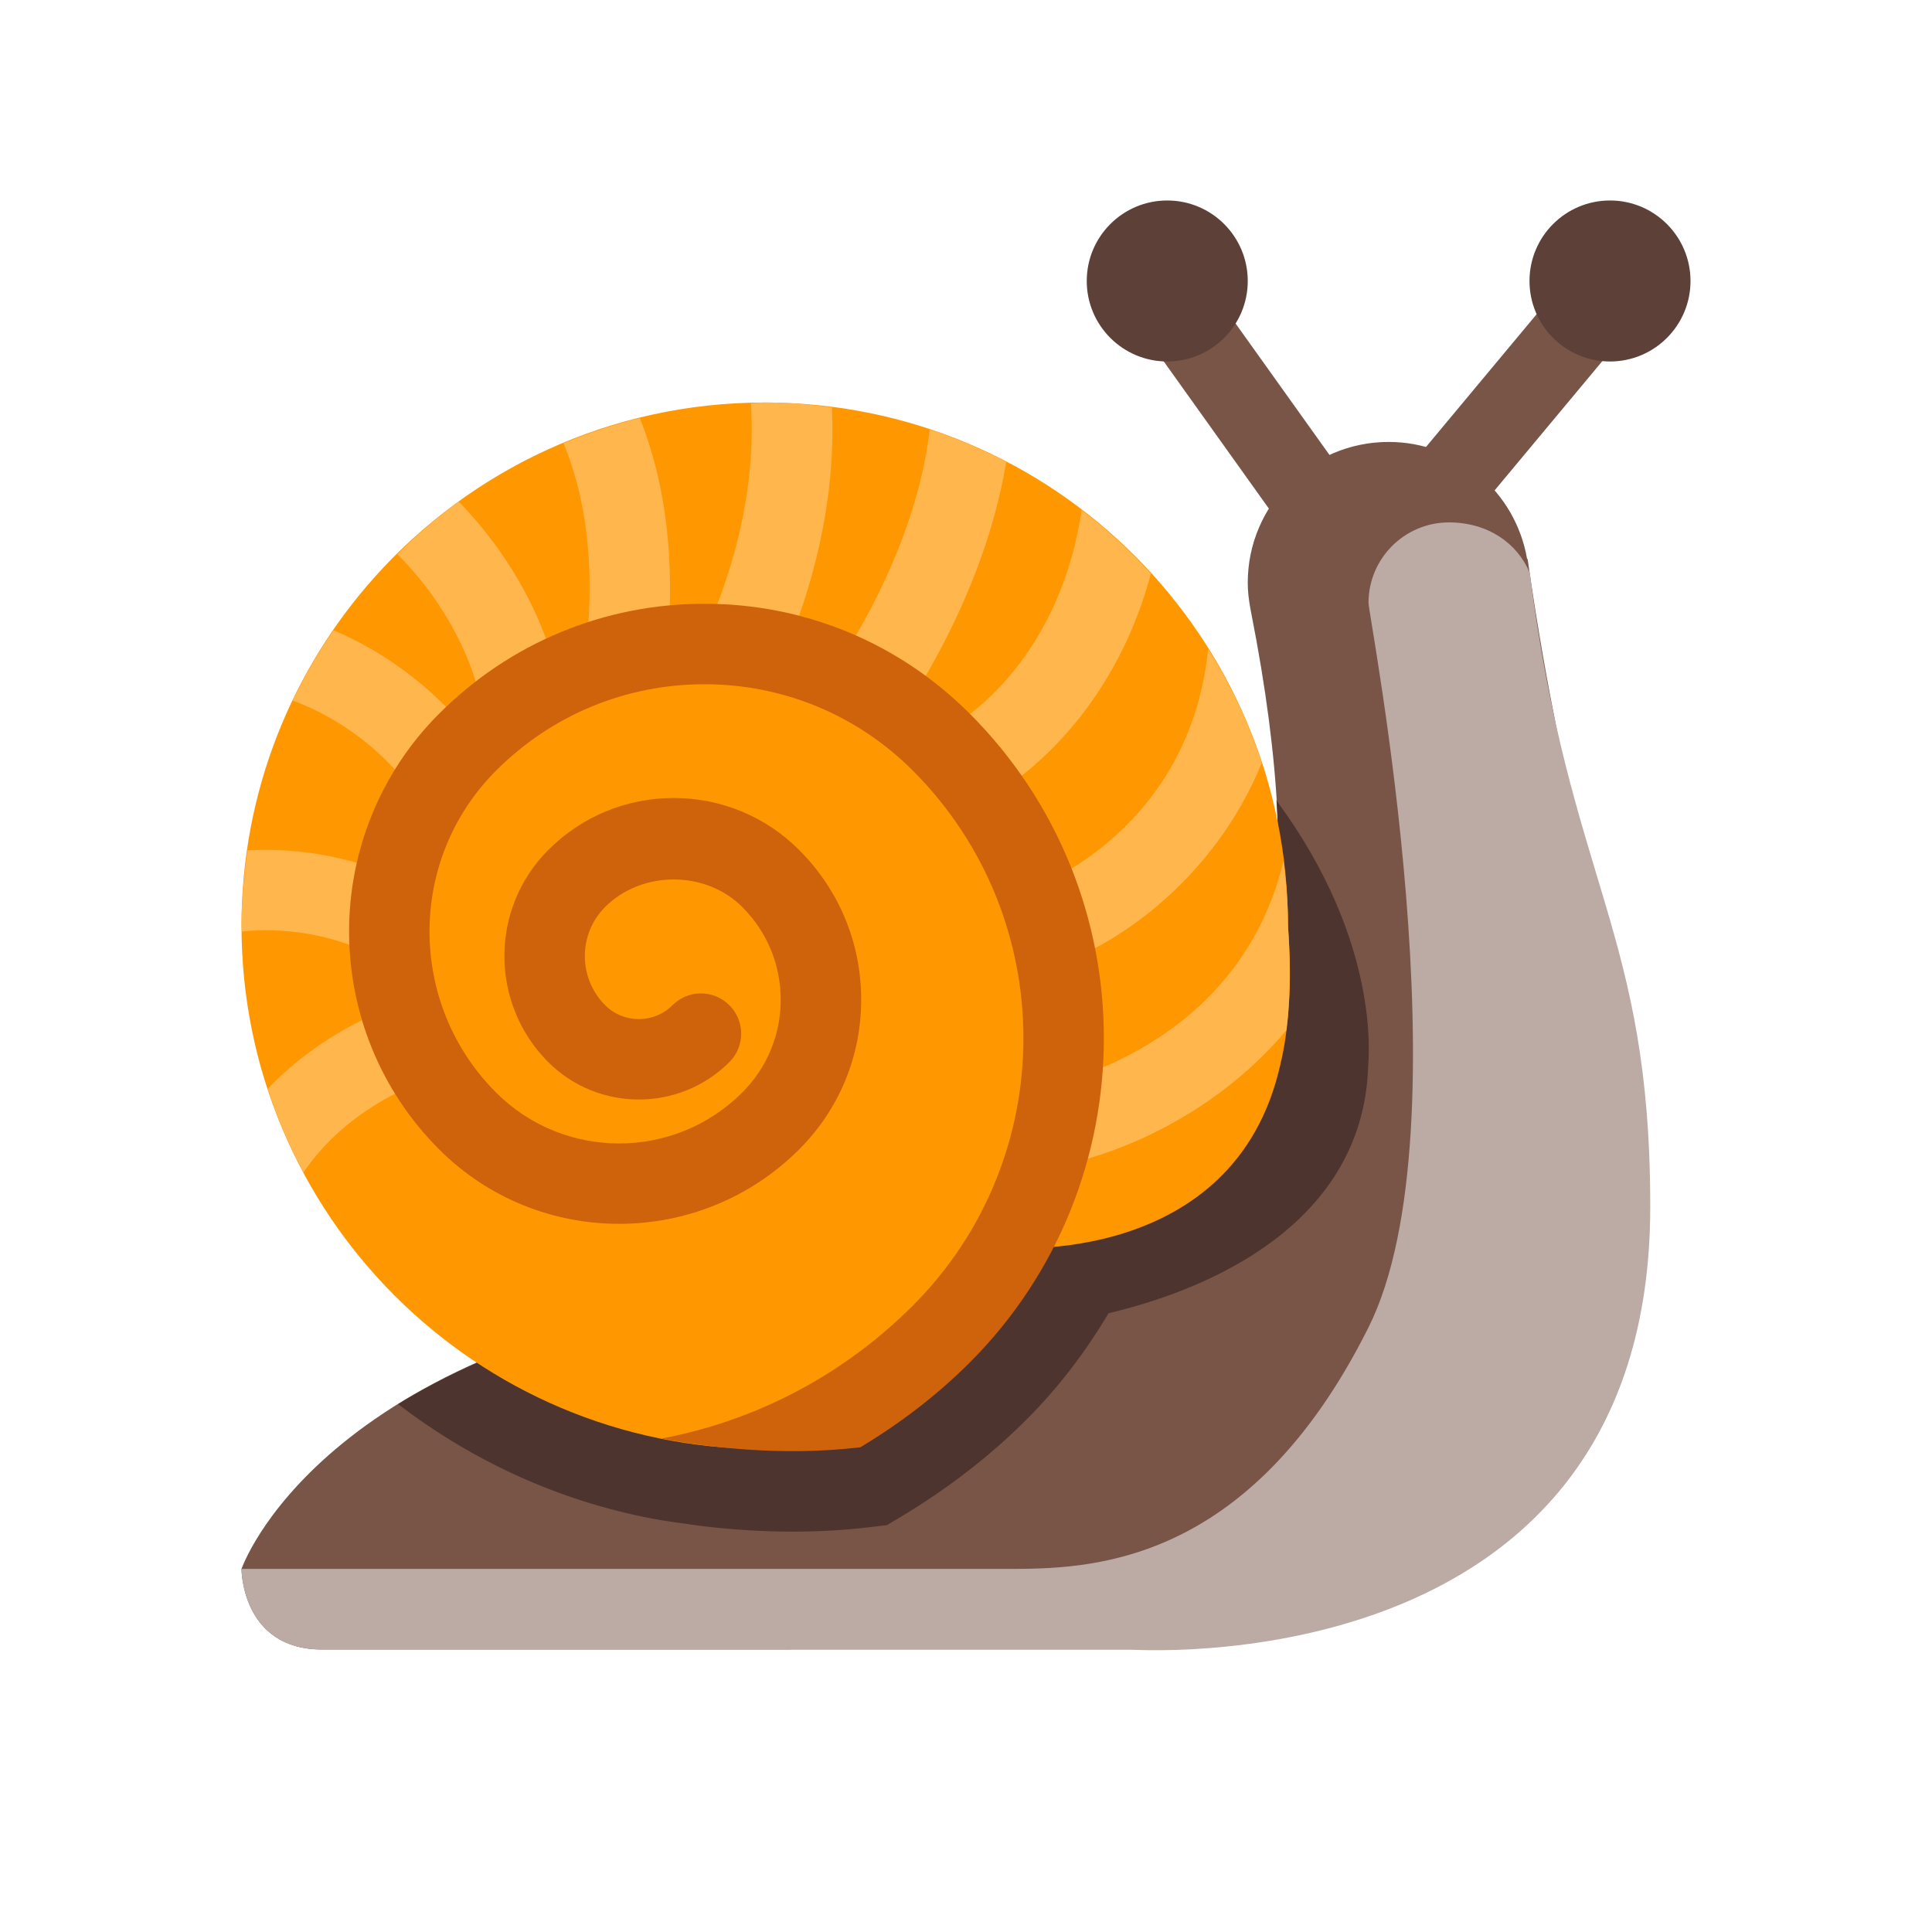
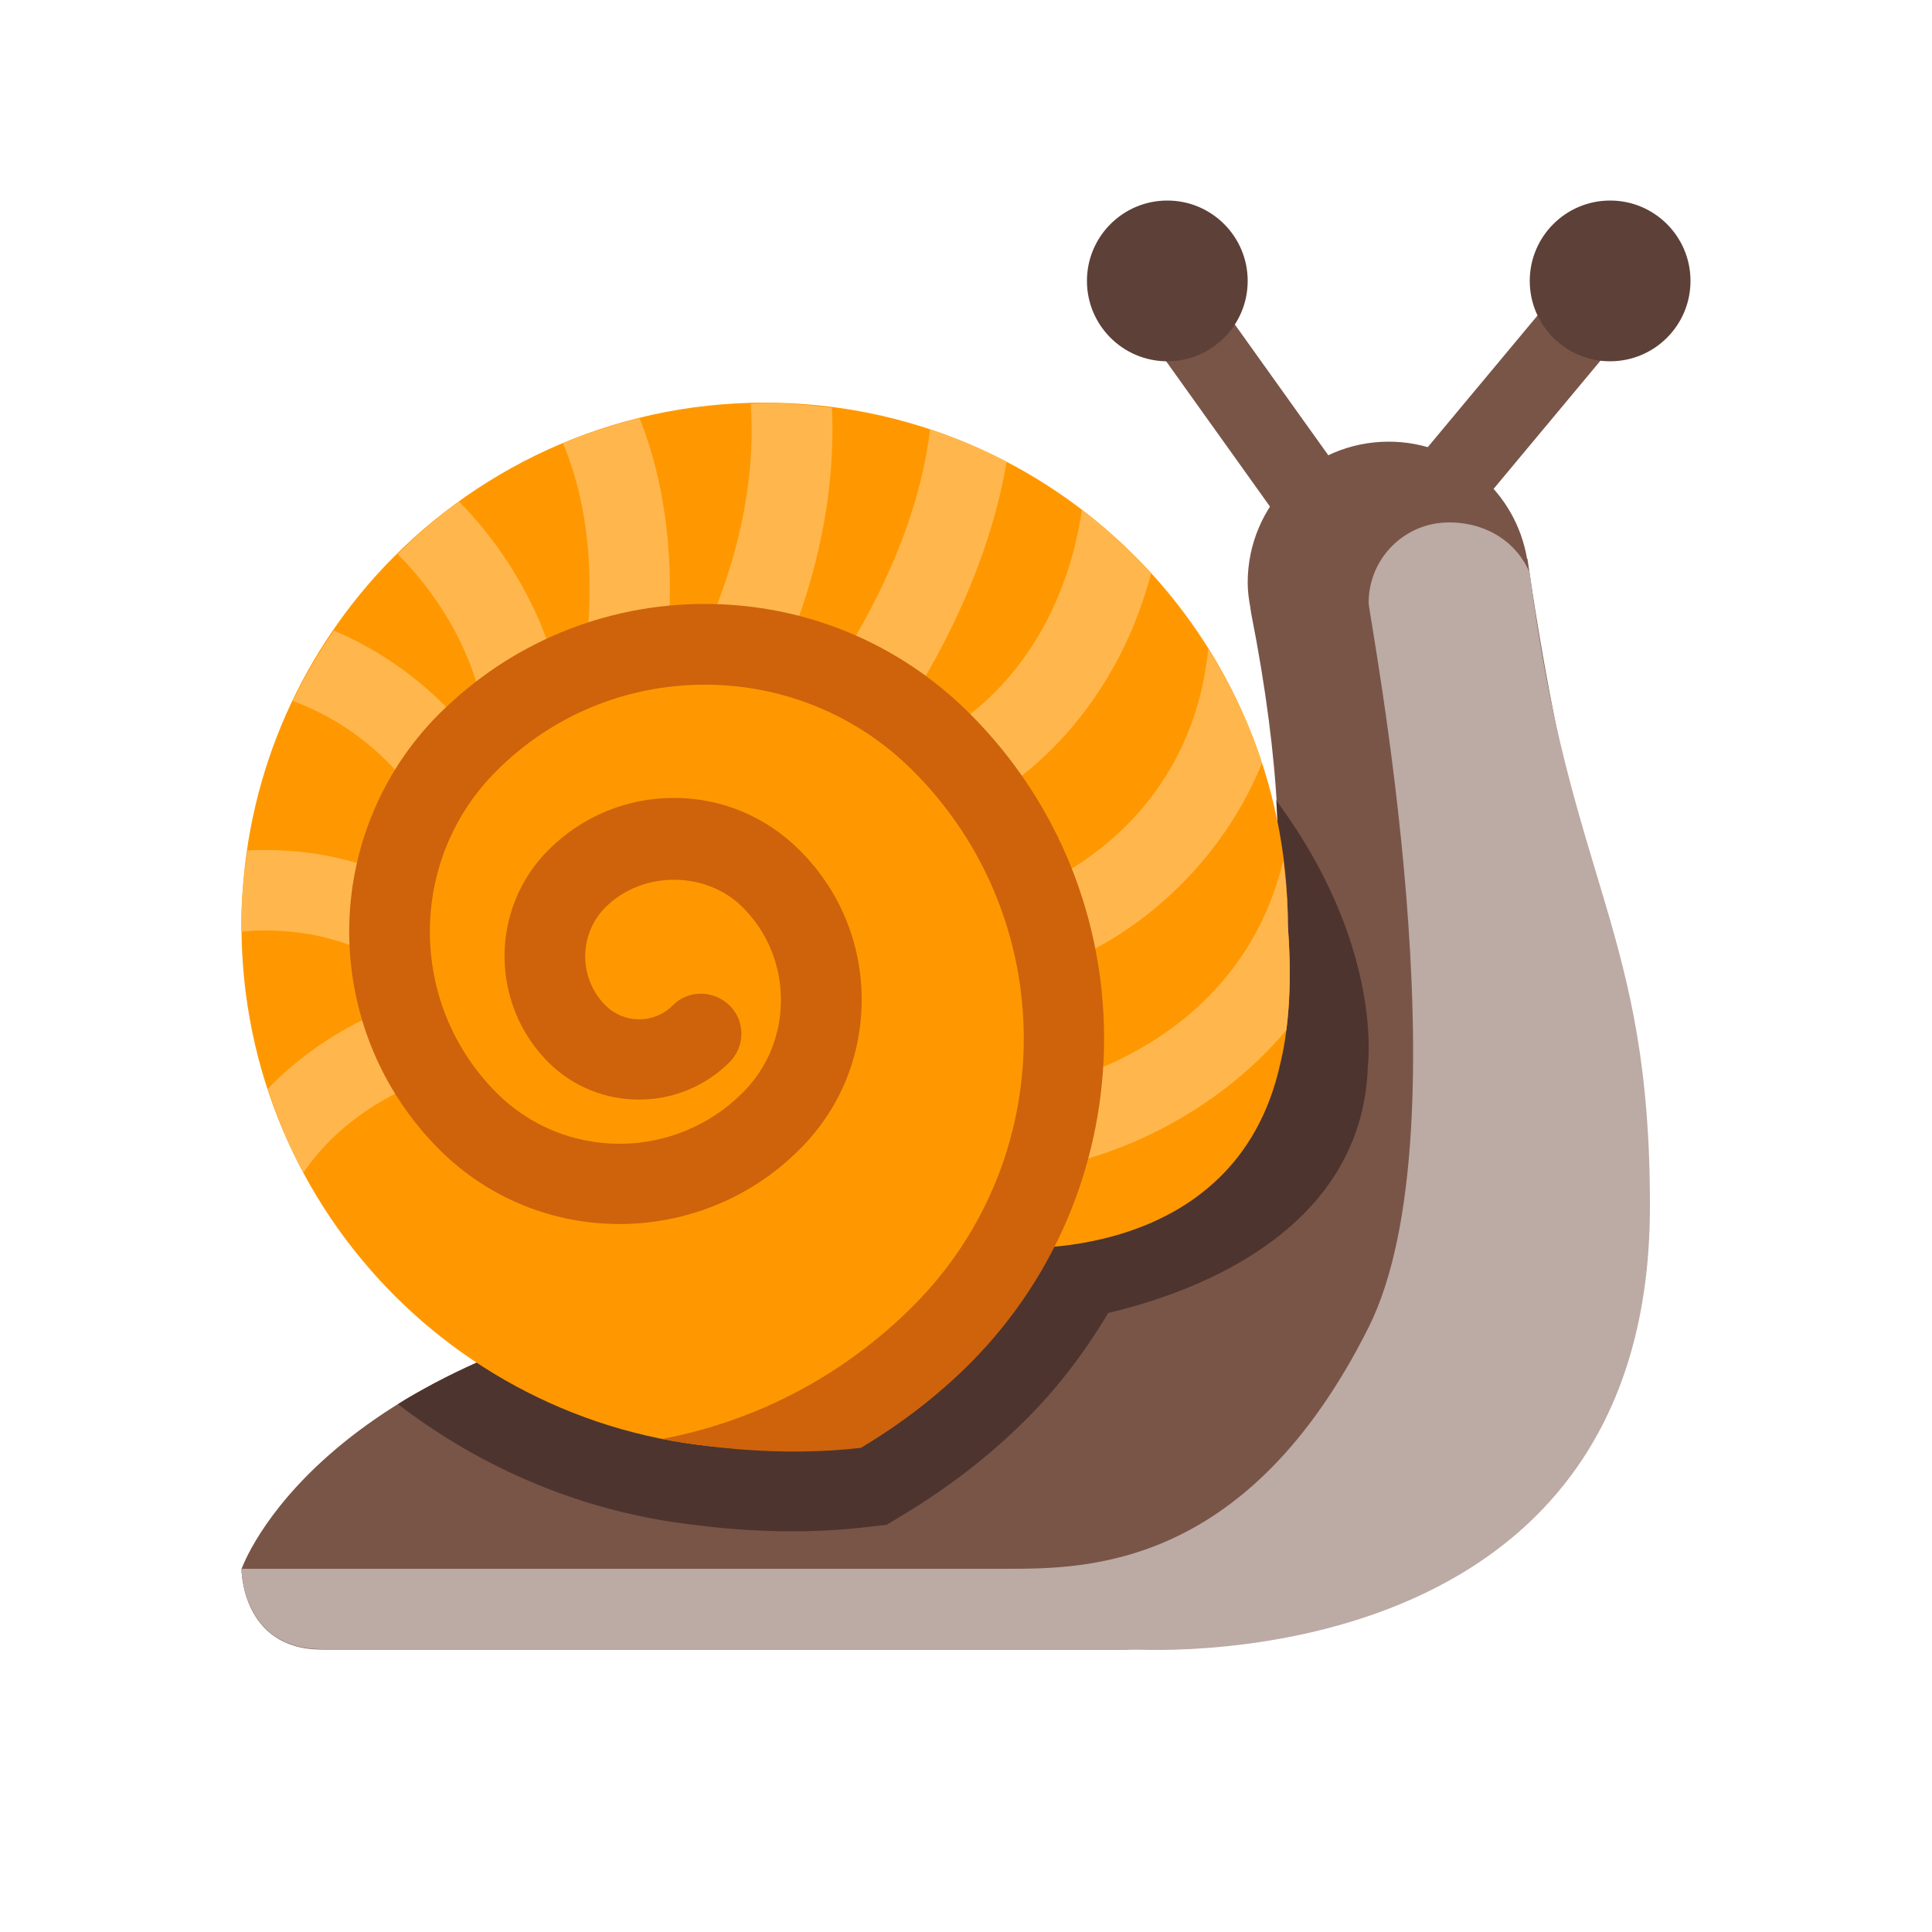
- <svg xmlns="http://www.w3.org/2000/svg" version="1.1" x="0px" y="0px" width="500" height="500" viewBox="0 0 48 48" enable-background="new 0 0 48 48" xml:space="preserve">
+ <svg xmlns="http://www.w3.org/2000/svg" version="1.1" id="Layer_1" x="0px" y="0px" width="500px" height="500px" viewBox="0 0 500 500" enable-background="new 0 0 500 500" xml:space="preserve">
  <g>
-     <path fill="#795548" d="M37.953,13.886l-0.013,0.002c-0.282-1.649-1.71-2.908-3.44-2.908c-1.933,0-3.5,1.567-3.5,3.5   c0,0.214,0.026,0.422,0.063,0.625l0,0l0.001,0.006c0.008,0.042,0.014,0.083,0.023,0.124C34.018,30.101,26.977,30.983,19,31.981   c-11.094,1.386-13,7-13,7s0,2,2,2s20-0.002,20-0.002s12,0.002,12-11.998C40,21.981,38.953,20.887,37.953,13.886z" />
-     <line fill="none" stroke="#795548" stroke-width="2" x1="36" y1="11.981" x2="41" y2="5.981" />
-     <line fill="none" stroke="#795548" stroke-width="2" x1="33" y1="12.981" x2="28" y2="5.981" />
+     <path fill="#795548" d="M395.3,144.6h-0.1c-2.9-17.2-17.8-30.3-35.8-30.3c-20.1,0-36.5,16.3-36.5,36.5c0,2.2,0.3,4.4,0.7,6.5l0,0   v0.1c0.1,0.4,0.1,0.9,0.2,1.3c30.5,154.9-42.8,164-125.9,174.4c-115.5,14.5-135.4,73-135.4,73s0,20.8,20.8,20.8s208.3,0,208.3,0   s125,0,125-125C416.7,229,405.8,217.6,395.3,144.6z" />
+     <rect x="360.4" y="83.5" transform="matrix(0.6403 -0.7681 0.7681 0.6403 72.4329 341.6845)" fill="#795548" width="81.4" height="20" />
+     <rect x="307.8" y="53.9" transform="matrix(0.8136 -0.5814 0.5814 0.8136 1.8445 203.145)" fill="#795548" width="20" height="89.6" />
  </g>
  <g>
-     <circle fill="#5D4037" cx="40" cy="6.981" r="2" />
-     <circle fill="#5D4037" cx="29" cy="6.981" r="2" />
+     <circle fill="#5D4037" cx="416.7" cy="72.7" r="20.8" />
+     <circle fill="#5D4037" cx="302.1" cy="72.7" r="20.8" />
  </g>
-   <path fill="#BCAAA4" d="M38.006,14.233c-0.302-0.731-1.037-1.254-2.006-1.254c-1.104,0-2,0.896-2,2c0,0.323,2.486,13.028,0,18  c-3,6-7,6-9,6c-1.515,0-13.342,0-19,0v0.002c0,0,0,2,2,2s20-0.002,20-0.002s13,1,13-11C41,23.102,39,21.979,38.006,14.233z" />
+   <path fill="#BCAAA4" d="M395.9,148.3c-3.1-7.6-10.8-13.1-20.9-13.1c-11.5,0-20.8,9.3-20.8,20.8c0,3.4,25.9,135.7,0,187.5  C322.9,406,281.3,406,260.4,406c-15.8,0-139,0-197.9,0l0,0c0,0,0,20.8,20.8,20.8s208.3,0,208.3,0S427,437.2,427,312.2  C427.1,240.6,406.3,228.9,395.9,148.3z" />
  <g>
-     <path fill="#4E342E" d="M31.75,19.938c-0.017-0.021-0.022-0.043-0.036-0.066C32.361,30.301,26.048,31.1,19,31.981   c-2.547,0.317-4.59,0.864-6.256,1.509c-0.437,0.305-0.745,0.445-0.874,0.361c-0.001,0.001-0.003,0.002-0.005,0.002   c-0.368,0.164-0.717,0.332-1.045,0.504c-0.008,0.004-0.015,0.008-0.022,0.012c-0.321,0.169-0.624,0.34-0.903,0.514   c-0.001,0-0.002,0.002-0.004,0.002c1.825,1.4,3.973,2.4,6.318,2.845c0.29,0.054,0.631,0.104,1.007,0.154   c0.108,0.013,0.215,0.032,0.324,0.042c0.642,0.074,1.37,0.127,2.154,0.127c0.658,0,1.304-0.037,1.918-0.111l0.425-0.051l0.367-0.22   c1.153-0.692,2.197-1.501,3.101-2.404c0.8-0.8,1.473-1.692,2.037-2.64c2.995-0.711,6.333-2.49,6.45-6.136   C33.999,26.295,34.313,23.438,31.75,19.938z" />
+     <path fill="#4E342E" d="M330.7,207.7c-0.2-0.2-0.2-0.4-0.4-0.7c6.7,108.6-59,117-132.4,126.1c-26.5,3.3-47.8,9-65.2,15.7   c-4.6,3.2-7.8,4.6-9.1,3.8c0,0,0,0-0.1,0c-3.8,1.7-7.5,3.5-10.9,5.3c-0.1,0-0.2,0.1-0.2,0.1c-3.3,1.8-6.5,3.5-9.4,5.4l0,0   c19,14.6,41.4,25,65.8,29.6c3,0.6,6.6,1.1,10.5,1.6c1.1,0.1,2.2,0.3,3.4,0.4c6.7,0.8,14.3,1.3,22.4,1.3c6.9,0,13.6-0.4,20-1.2   l4.4-0.5l3.8-2.3c12-7.2,22.9-15.6,32.3-25c8.3-8.3,15.3-17.6,21.2-27.5c31.2-7.4,66-25.9,67.2-63.9   C354.2,273.9,357.4,244.1,330.7,207.7z" />
  </g>
-   <path fill="#FF9800" d="M6,23c0-3.334,1.256-6.375,3.32-8.676C11.7,11.67,15.155,10,19,10c7.18,0,13,5.82,13,13  c0,0.143,0.188,1.875-0.188,3.438C30.688,31.5,25,31,25,31s-3.127,5-6,5C11.82,36,6,30.18,6,23z" />
+   <path fill="#FF9800" d="M62.5,239.6c0-34.7,13.1-66.4,34.6-90.4c24.8-27.6,60.8-45,100.8-45c74.8,0,135.4,60.6,135.4,135.4  c0,1.5,2,19.5-2,35.8c-11.7,52.7-71,47.5-71,47.5S227.8,375,197.9,375C123.1,375,62.5,314.4,62.5,239.6z" />
  <g>
-     <path fill="#FFB74D" d="M17.38,16.031C17.585,16.016,17.791,16,18,16c0.521,0,1.031,0.054,1.525,0.149   c0.564-1.343,1.261-3.542,1.143-6.03C20.121,10.049,19.566,10,19,10c-0.116,0-0.228,0.016-0.343,0.019   C18.833,12.7,17.848,15.072,17.38,16.031z" />
-     <path fill="#FFB74D" d="M14.467,16.83c0.657-0.324,1.363-0.562,2.106-0.695c0.162-1.672,0.11-3.774-0.677-5.748   c-0.653,0.16-1.285,0.371-1.896,0.626C14.834,13.013,14.713,15.281,14.467,16.83z" />
-     <path fill="#FFB74D" d="M22.595,17.457c0.81-1.273,1.986-3.463,2.405-5.982c-0.607-0.317-1.242-0.586-1.901-0.805   c-0.286,2.451-1.524,4.682-2.281,5.85C21.452,16.76,22.049,17.073,22.595,17.457z" />
-     <path fill="#FFB74D" d="M9.449,23.836l0.562,0.373C10.009,24.139,10,24.07,10,24c0-0.692,0.098-1.359,0.263-2   c-0.597-0.322-2.085-0.981-4.114-0.873C6.06,21.74,6,22.362,6,23c0,0.048,0.007,0.094,0.007,0.142   C8.02,22.951,9.355,23.774,9.449,23.836z" />
-     <path fill="#FFB74D" d="M10.17,19.558l0.553,0.829l0.216-0.145c0.688-1.289,1.721-2.361,2.973-3.109   c-0.255-1.459-1.108-3.229-2.516-4.67c-0.544,0.394-1.048,0.835-1.523,1.306C11.275,15.164,12,16.957,12,18v0.697l-0.168-0.252   c-0.067-0.101-1.245-1.814-3.546-2.785c-0.38,0.553-0.722,1.133-1.014,1.744C9.146,18.102,10.109,19.469,10.17,19.558z" />
-     <path fill="#FFB74D" d="M10.058,24.927l-0.374,0.125c-0.096,0.032-1.672,0.576-3.031,1.998c0.236,0.724,0.53,1.419,0.885,2.081   c1.057-1.562,2.733-2.166,2.782-2.184l0.222-0.074C10.303,26.258,10.137,25.605,10.058,24.927z" />
-     <path fill="#FFB74D" d="M25.667,22.057l0.663,1.888c1.455-0.509,3.837-2.103,5.019-4.993c-0.329-1.005-0.782-1.951-1.333-2.832   C29.563,20.59,25.85,21.991,25.667,22.057z" />
-     <path fill="#FFB74D" d="M24.447,19.895c0.15-0.075,3.059-1.579,4.146-5.645c-0.525-0.576-1.1-1.104-1.719-1.576   c-0.596,3.947-3.179,5.356-3.326,5.434l-0.891,0.445L24.447,19.895z" />
-     <path fill="#FFB74D" d="M26.164,28.986c1.513-0.252,4-1.255,5.795-3.389C32.122,24.311,32,23.117,32,23   c0-0.548-0.045-1.084-0.111-1.615c-1.123,4.705-5.844,5.592-6.056,5.629l-0.655,2.137L26.164,28.986z" />
+     <path fill="#FFB74D" d="M181,167c2.1-0.2,4.3-0.3,6.5-0.3c5.4,0,10.7,0.6,15.9,1.6c5.9-14,13.1-36.9,11.9-62.8   c-5.7-0.7-11.5-1.2-17.4-1.2c-1.2,0-2.4,0.2-3.6,0.2C196.2,132.3,185.9,157,181,167z" />
+     <path fill="#FFB74D" d="M150.7,175.3c6.8-3.4,14.2-5.9,21.9-7.2c1.7-17.4,1.1-39.3-7.1-59.9c-6.8,1.7-13.4,3.9-19.8,6.5   C154.5,135.6,153.3,159.2,150.7,175.3z" />
+     <path fill="#FFB74D" d="M235.4,181.8c8.4-13.3,20.7-36.1,25.1-62.3c-6.3-3.3-12.9-6.1-19.8-8.4c-3,25.5-15.9,48.8-23.8,60.9   C223.5,174.6,229.7,177.8,235.4,181.8z" />
+     <path fill="#FFB74D" d="M98.4,248.3l5.9,3.9c0-0.7-0.1-1.4-0.1-2.2c0-7.2,1-14.2,2.7-20.8c-6.2-3.4-21.7-10.2-42.9-9.1   c-0.9,6.4-1.6,12.9-1.6,19.5c0,0.5,0.1,1,0.1,1.5C83.5,239.1,97.4,247.6,98.4,248.3z" />
+     <path fill="#FFB74D" d="M105.9,203.7l5.8,8.6l2.3-1.5c7.2-13.4,17.9-24.6,31-32.4c-2.7-15.2-11.5-33.6-26.2-48.6   c-5.7,4.1-10.9,8.7-15.9,13.6c14.6,14.5,22.2,33.2,22.2,44.1v7.3l-1.8-2.6c-0.7-1.1-13-18.9-36.9-29c-4,5.8-7.5,11.8-10.6,18.2   C95.3,188.6,105.3,202.8,105.9,203.7z" />
+     <path fill="#FFB74D" d="M104.8,259.7l-3.9,1.3c-1,0.3-17.4,6-31.6,20.8c2.5,7.5,5.5,14.8,9.2,21.7c11-16.3,28.5-22.6,29-22.8   l2.3-0.8C107.3,273.5,105.6,266.7,104.8,259.7z" />
+     <path fill="#FFB74D" d="M267.4,229.8l6.9,19.7c15.2-5.3,40-21.9,52.3-52c-3.4-10.5-8.1-20.3-13.9-29.5   C307.9,214.5,269.3,229.1,267.4,229.8z" />
+     <path fill="#FFB74D" d="M254.7,207.2c1.6-0.8,31.9-16.4,43.2-58.8c-5.5-6-11.5-11.5-17.9-16.4c-6.2,41.1-33.1,55.8-34.6,56.6   l-9.3,4.6L254.7,207.2z" />
+     <path fill="#FFB74D" d="M272.5,301.9c15.8-2.6,41.7-13.1,60.4-35.3c1.7-13.4,0.4-25.8,0.4-27.1c0-5.7-0.5-11.3-1.2-16.8   c-11.7,49-60.9,58.3-63.1,58.6l-6.8,22.3L272.5,301.9z" />
  </g>
-   <path fill="#CE630B" d="M24.092,17.73c-1.76-1.761-4.101-2.73-6.59-2.73s-4.83,0.97-6.591,2.73c-2.984,2.984-2.984,7.842,0,10.827  c2.464,2.465,6.477,2.466,8.944-0.001c0.994-0.993,1.541-2.314,1.541-3.72s-0.548-2.726-1.541-3.718  c-0.832-0.833-1.939-1.292-3.117-1.292s-2.285,0.459-3.117,1.292c-1.453,1.453-1.453,3.816,0,5.27c1.243,1.24,3.261,1.238,4.5,0  c0.391-0.391,0.391-1.023,0-1.414s-1.023-0.391-1.414,0c-0.461,0.461-1.211,0.461-1.672,0c-0.673-0.673-0.673-1.769,0-2.441  c0.91-0.91,2.496-0.911,3.406,0.001c0.616,0.614,0.955,1.433,0.955,2.303c0,0.872-0.339,1.689-0.955,2.306  c-1.688,1.688-4.431,1.687-6.116,0.001c-2.205-2.206-2.205-5.794,0-7.999C13.708,17.762,15.547,17,17.502,17  s3.793,0.762,5.176,2.145c3.665,3.665,3.665,9.628,0,13.293c-1.729,1.729-3.893,2.859-6.244,3.302  c1.078,0.205,2.959,0.454,4.941,0.217c0.975-0.585,1.892-1.28,2.717-2.104C28.536,29.407,28.536,22.175,24.092,17.73z" />
+   <path fill="#CE630B" d="M251,184.7c-18.3-18.3-42.7-28.4-68.6-28.4s-50.3,10.1-68.7,28.4c-31.1,31.1-31.1,81.7,0,112.8  c25.7,25.7,67.5,25.7,93.2,0c10.4-10.3,16.1-24.1,16.1-38.8c0-14.6-5.7-28.4-16.1-38.7c-8.7-8.7-20.2-13.5-32.5-13.5  s-23.8,4.8-32.5,13.5c-15.1,15.1-15.1,39.8,0,54.9c12.9,12.9,34,12.9,46.9,0c4.1-4.1,4.1-10.7,0-14.7s-10.7-4.1-14.7,0  c-4.8,4.8-12.6,4.8-17.4,0c-7-7-7-18.4,0-25.4c9.5-9.5,26-9.5,35.5,0c6.4,6.4,9.9,14.9,9.9,24s-3.5,17.6-9.9,24  c-17.6,17.6-46.2,17.6-63.7,0c-23-23-23-60.4,0-83.3c14.4-14.4,33.6-22.3,53.9-22.3s39.5,7.9,53.9,22.3  c38.2,38.2,38.2,100.3,0,138.5c-18,18-40.6,29.8-65,34.4c11.2,2.1,30.8,4.7,51.5,2.3c10.2-6.1,19.7-13.3,28.3-21.9  C297.3,306.3,297.3,231,251,184.7z" />
</svg>
